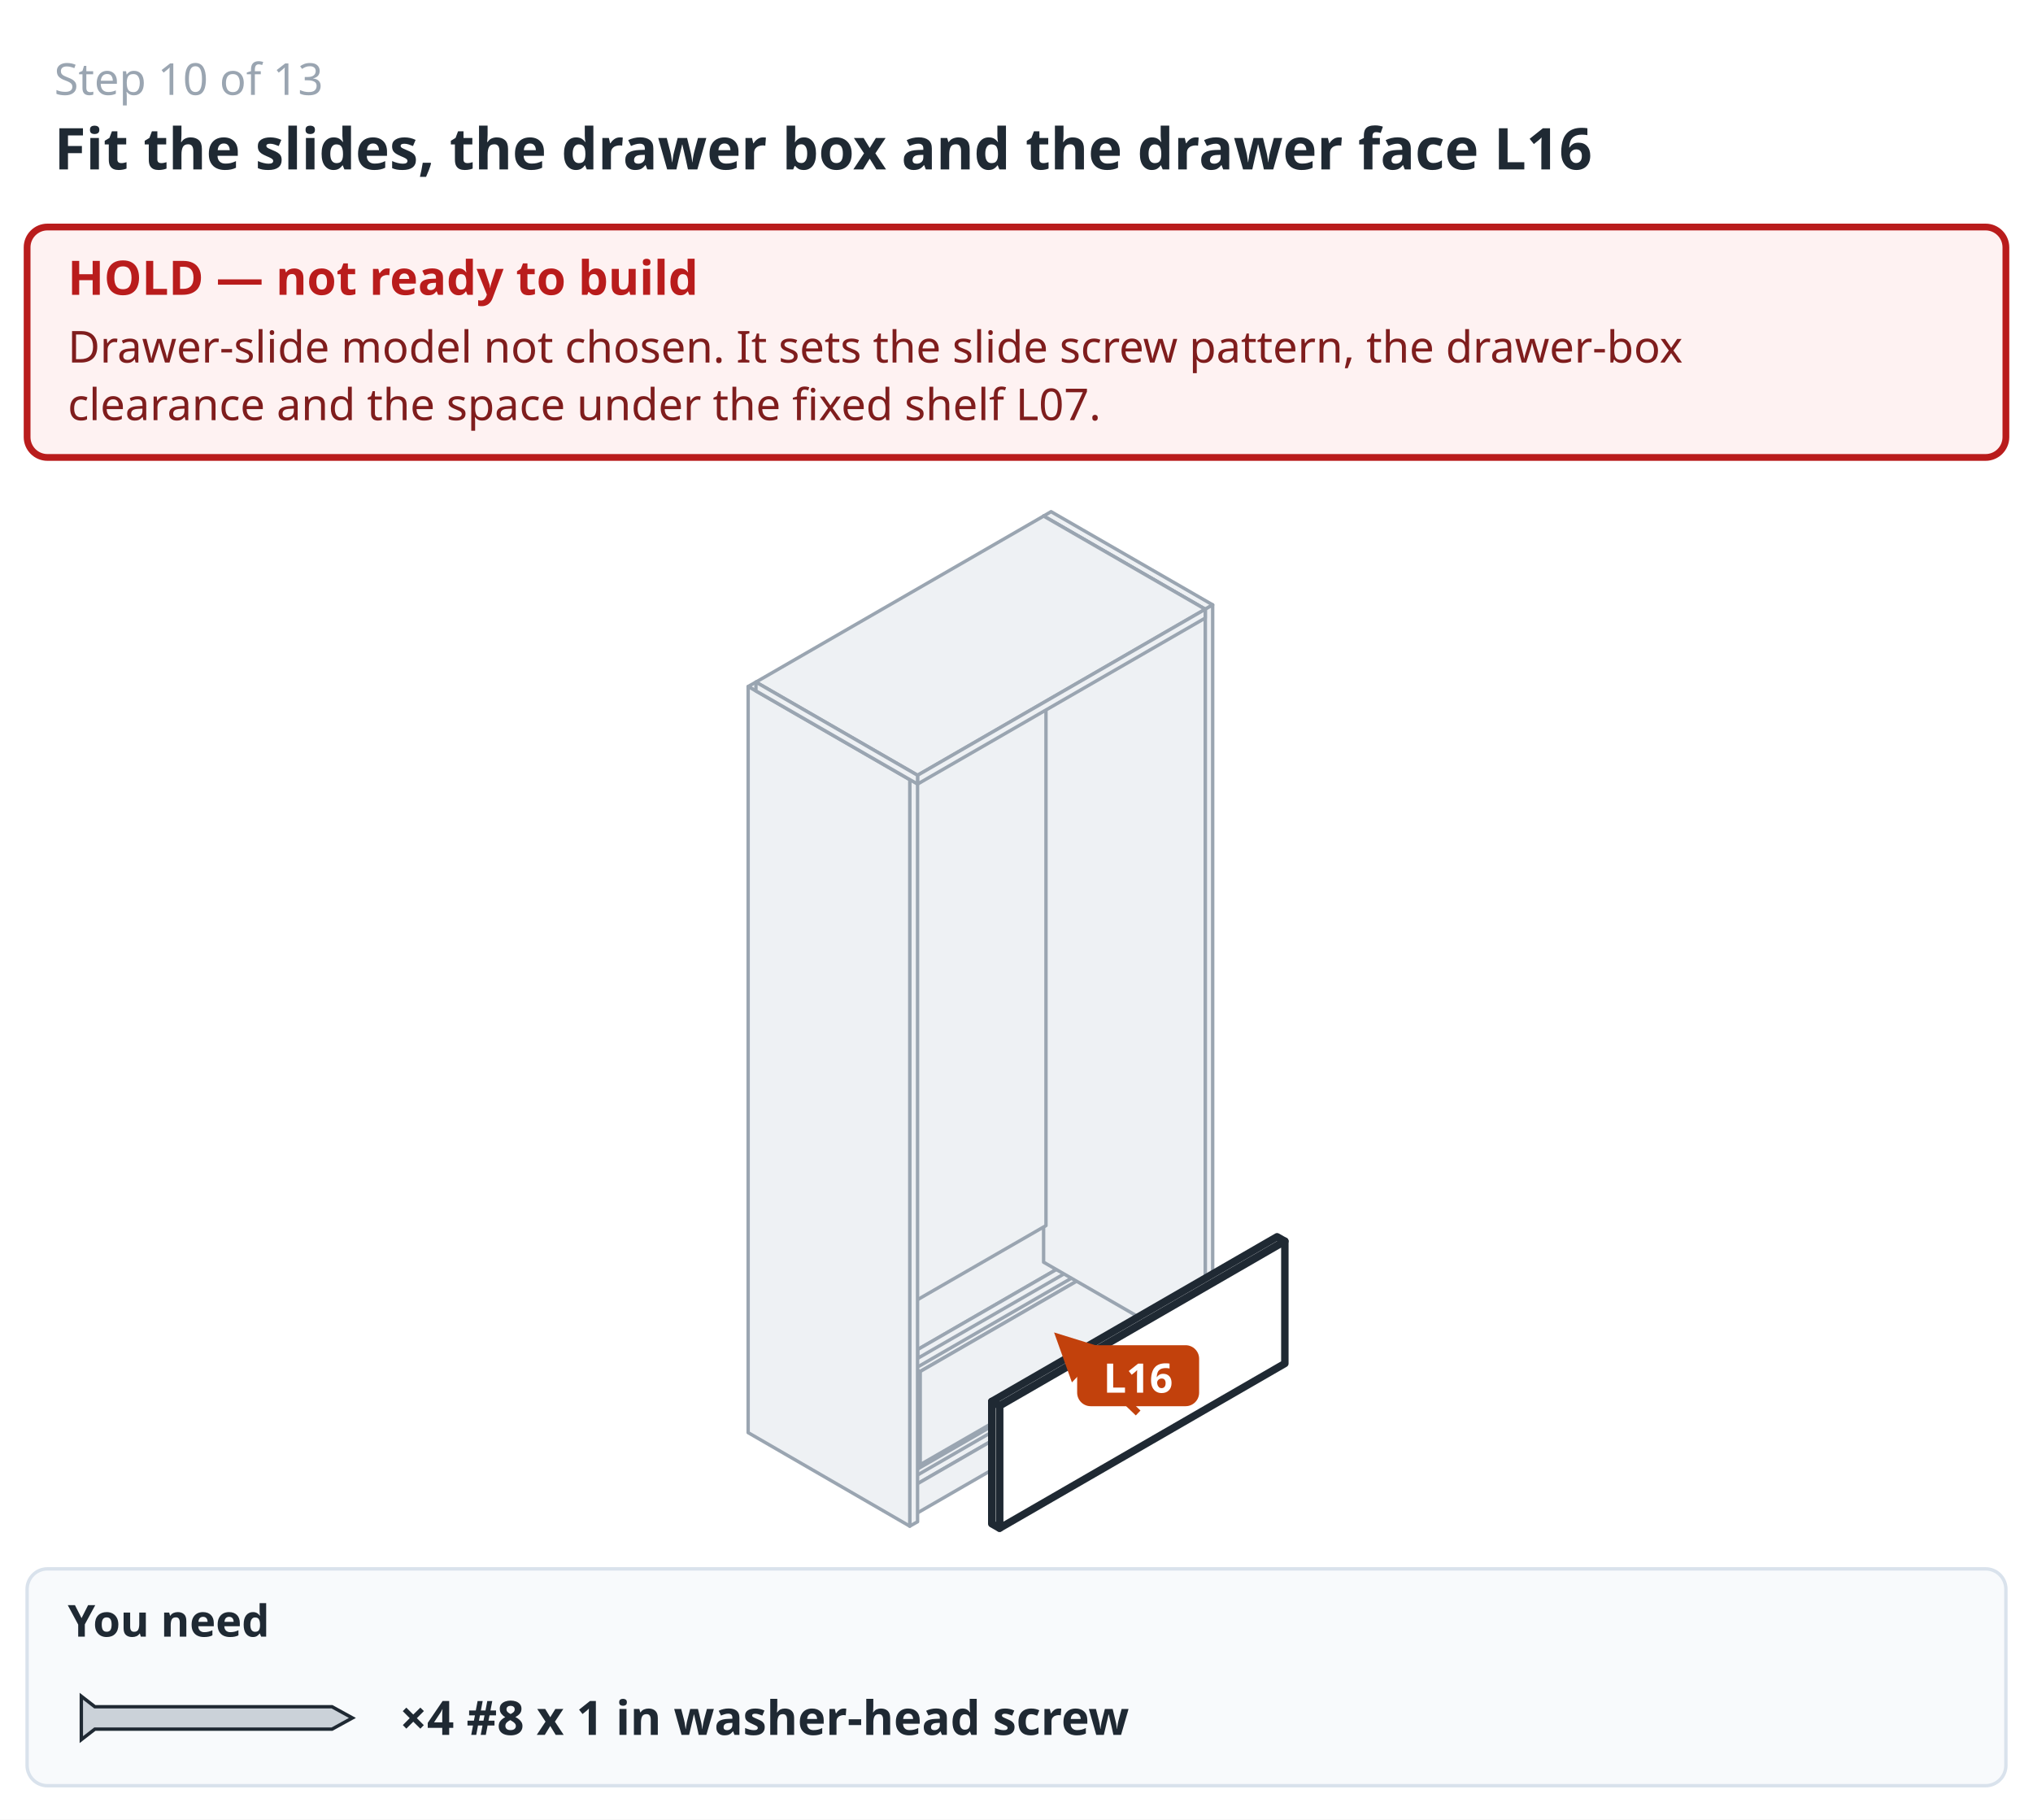
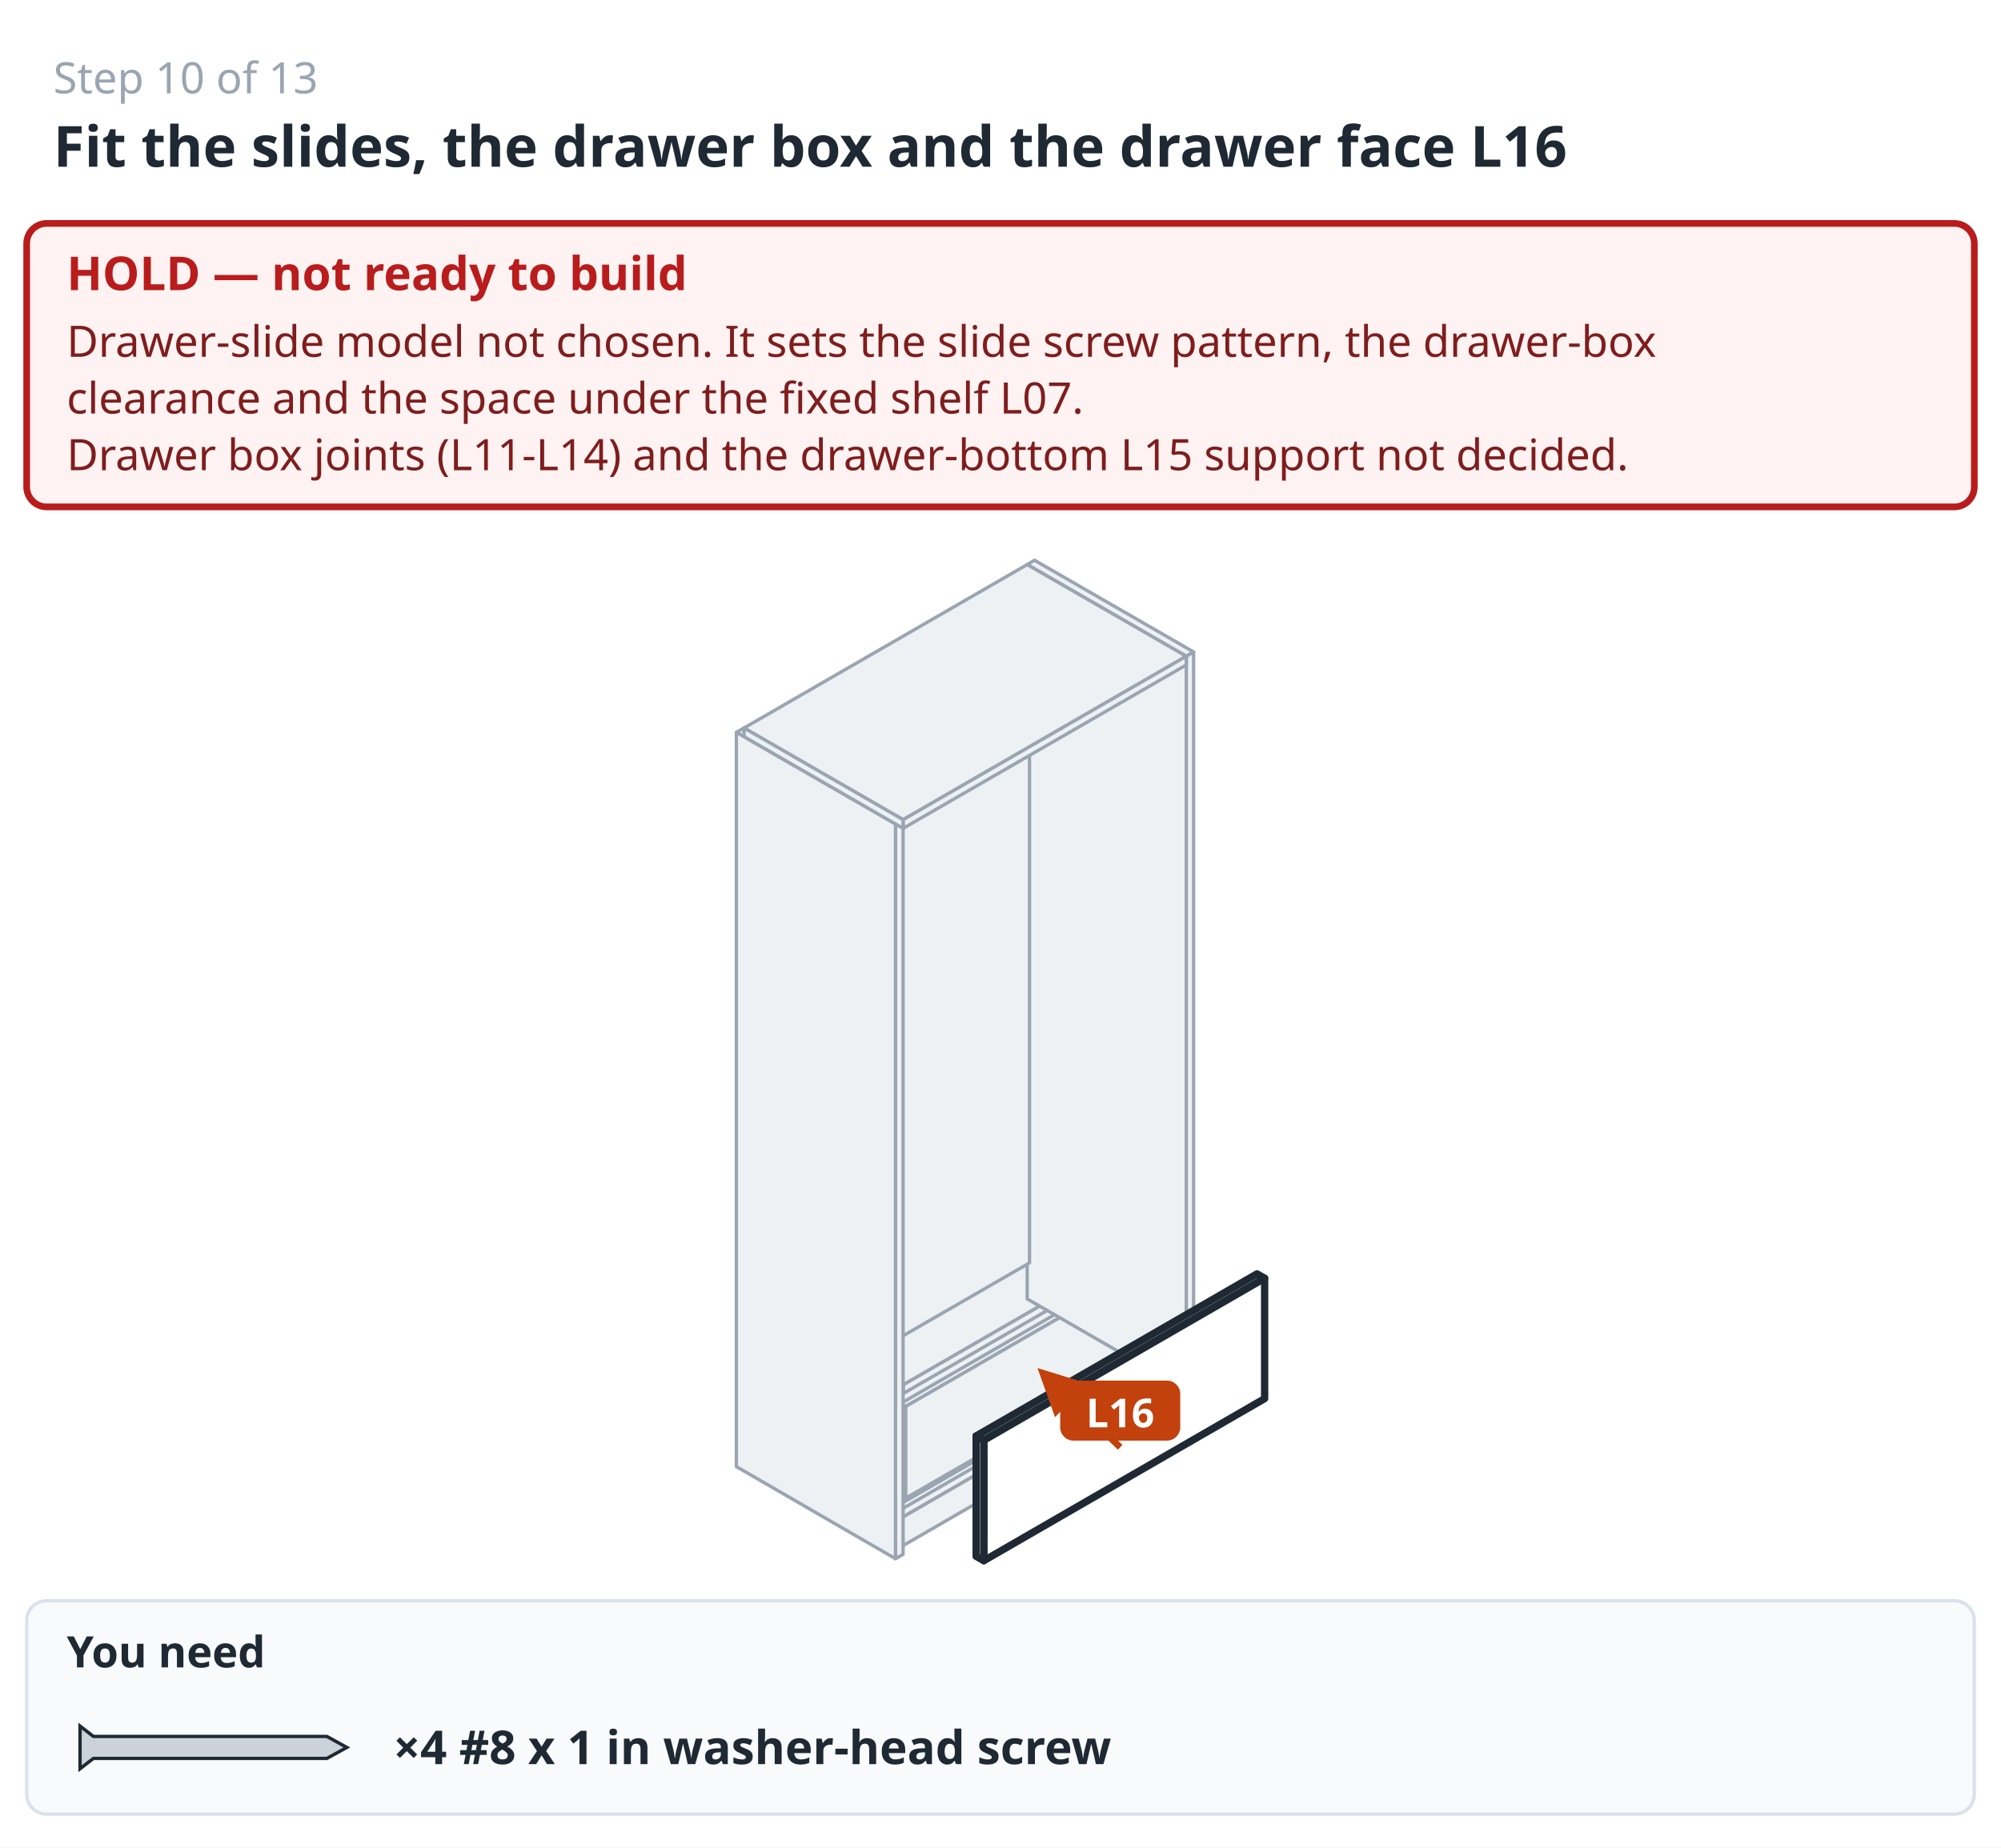
- <svg xmlns="http://www.w3.org/2000/svg" viewBox="0 0 600 537" width="600" height="537" role="img" font-family="system-ui, sans-serif">
+ <svg xmlns="http://www.w3.org/2000/svg" viewBox="0 0 600 554" width="600" height="554" role="img" font-family="system-ui, sans-serif">
  <rect width="100%" height="100%" fill="#fff" />
  <defs>
    <marker id="arrow" viewBox="0 0 10 10" refX="9" refY="5" markerWidth="7" markerHeight="7" orient="auto">
      <path d="M0,0 L10,5 L0,10 z" fill="#c2410c" />
    </marker>
  </defs>
  <text x="16.0" y="28.0" font-size="13" font-weight="normal" fill="#9aa5b1" text-anchor="start">Step 10 of 13</text>
  <text x="16.0" y="50.0" font-size="17" font-weight="bold" fill="#1f2933" text-anchor="start">Fit the slides, the drawer box and the drawer face L16</text>
-   <rect x="8" y="67" width="584" height="68" rx="6" fill="#fef2f2" stroke="#b91c1c" stroke-width="2" />
+   <rect x="8" y="67" width="584" height="85" rx="6" fill="#fef2f2" stroke="#b91c1c" stroke-width="2" />
  <text x="20.0" y="87.0" font-size="14" font-weight="bold" fill="#b91c1c" text-anchor="start">HOLD — not ready to build</text>
  <text x="20.0" y="107.0" font-size="13" font-weight="normal" fill="#7f1d1d" text-anchor="start">Drawer-slide model not chosen. It sets the slide screw pattern, the drawer-box</text>
  <text x="20.0" y="124.0" font-size="13" font-weight="normal" fill="#7f1d1d" text-anchor="start">clearance and the space under the fixed shelf L07.</text>
+   <text x="20.0" y="141.0" font-size="13" font-weight="normal" fill="#7f1d1d" text-anchor="start">Drawer box joints (L11-L14) and the drawer-bottom L15 support not decided.</text>
  <g class="part done" data-part="L11">
-     <polygon points="310.2,334.2 308.8,335.1 350.5,359.2 352.0,358.3" fill="#eef1f4" stroke="#9aa5b1" stroke-width="1" stroke-linejoin="round" />
-     <polygon points="352.0,385.8 350.5,386.7 350.5,359.2 352.0,358.3" fill="#eef1f4" stroke="#9aa5b1" stroke-width="1" stroke-linejoin="round" />
-     <polygon points="308.8,362.6 350.5,386.7 350.5,359.2 308.8,335.1" fill="#eef1f4" stroke="#9aa5b1" stroke-width="1" stroke-linejoin="round" />
+     <polygon points="310.2,351.2 308.8,352.1 350.5,376.2 352.0,375.3" fill="#eef1f4" stroke="#9aa5b1" stroke-width="1" stroke-linejoin="round" />
+     <polygon points="352.0,402.8 350.5,403.7 350.5,376.2 352.0,375.3" fill="#eef1f4" stroke="#9aa5b1" stroke-width="1" stroke-linejoin="round" />
+     <polygon points="308.8,379.6 350.5,403.7 350.5,376.2 308.8,352.1" fill="#eef1f4" stroke="#9aa5b1" stroke-width="1" stroke-linejoin="round" />
  </g>
  <g class="part done" data-part="L13">
-     <polygon points="308.8,335.1 229.8,380.7 231.3,381.5 310.2,335.9" fill="#eef1f4" stroke="#9aa5b1" stroke-width="1" stroke-linejoin="round" />
-     <polygon points="310.2,363.5 231.3,409.1 231.3,381.5 310.2,335.9" fill="#eef1f4" stroke="#9aa5b1" stroke-width="1" stroke-linejoin="round" />
-     <polygon points="229.8,408.2 231.3,409.1 231.3,381.5 229.8,380.7" fill="#eef1f4" stroke="#9aa5b1" stroke-width="1" stroke-linejoin="round" />
+     <polygon points="308.8,352.1 229.8,397.7 231.3,398.5 310.2,352.9" fill="#eef1f4" stroke="#9aa5b1" stroke-width="1" stroke-linejoin="round" />
+     <polygon points="310.2,380.5 231.3,426.1 231.3,398.5 310.2,352.9" fill="#eef1f4" stroke="#9aa5b1" stroke-width="1" stroke-linejoin="round" />
+     <polygon points="229.8,425.2 231.3,426.1 231.3,398.5 229.8,397.7" fill="#eef1f4" stroke="#9aa5b1" stroke-width="1" stroke-linejoin="round" />
  </g>
  <g class="part done" data-part="L04">
-     <polygon points="308.0,361.3 223.1,410.4 270.8,437.9 355.7,388.8" fill="#eef1f4" stroke="#9aa5b1" stroke-width="1" stroke-linejoin="round" />
-     <polygon points="355.7,391.4 270.8,440.5 270.8,437.9 355.7,388.8" fill="#eef1f4" stroke="#9aa5b1" stroke-width="1" stroke-linejoin="round" />
-     <polygon points="223.1,412.9 270.8,440.5 270.8,437.9 223.1,410.4" fill="#eef1f4" stroke="#9aa5b1" stroke-width="1" stroke-linejoin="round" />
+     <polygon points="308.0,378.3 223.1,427.4 270.8,454.9 355.7,405.8" fill="#eef1f4" stroke="#9aa5b1" stroke-width="1" stroke-linejoin="round" />
+     <polygon points="355.7,408.4 270.8,457.5 270.8,454.9 355.7,405.8" fill="#eef1f4" stroke="#9aa5b1" stroke-width="1" stroke-linejoin="round" />
+     <polygon points="223.1,429.9 270.8,457.5 270.8,454.9 223.1,427.4" fill="#eef1f4" stroke="#9aa5b1" stroke-width="1" stroke-linejoin="round" />
  </g>
  <g class="part done" data-part="L15">
-     <polygon points="310.2,361.8 228.3,409.1 270.0,433.2 352.0,385.8" fill="#eef1f4" stroke="#9aa5b1" stroke-width="1" stroke-linejoin="round" />
-     <polygon points="352.0,386.7 270.0,434.0 270.0,433.2 352.0,385.8" fill="#eef1f4" stroke="#9aa5b1" stroke-width="1" stroke-linejoin="round" />
-     <polygon points="228.3,409.9 270.0,434.0 270.0,433.2 228.3,409.1" fill="#eef1f4" stroke="#9aa5b1" stroke-width="1" stroke-linejoin="round" />
+     <polygon points="310.2,378.8 228.3,426.1 270.0,450.2 352.0,402.8" fill="#eef1f4" stroke="#9aa5b1" stroke-width="1" stroke-linejoin="round" />
+     <polygon points="352.0,403.7 270.0,451.0 270.0,450.2 352.0,402.8" fill="#eef1f4" stroke="#9aa5b1" stroke-width="1" stroke-linejoin="round" />
+     <polygon points="228.3,426.9 270.0,451.0 270.0,450.2 228.3,426.1" fill="#eef1f4" stroke="#9aa5b1" stroke-width="1" stroke-linejoin="round" />
  </g>
  <g class="part done" data-part="L05">
-     <polygon points="351.2,388.8 266.3,437.9 268.5,439.2 353.5,390.1" fill="#eef1f4" stroke="#9aa5b1" stroke-width="1" stroke-linejoin="round" />
-     <polygon points="353.5,398.7 268.5,447.8 268.5,439.2 353.5,390.1" fill="#eef1f4" stroke="#9aa5b1" stroke-width="1" stroke-linejoin="round" />
-     <polygon points="266.3,446.5 268.5,447.8 268.5,439.2 266.3,437.9" fill="#eef1f4" stroke="#9aa5b1" stroke-width="1" stroke-linejoin="round" />
+     <polygon points="351.2,405.8 266.3,454.9 268.5,456.2 353.5,407.1" fill="#eef1f4" stroke="#9aa5b1" stroke-width="1" stroke-linejoin="round" />
+     <polygon points="353.5,415.7 268.5,464.8 268.5,456.2 353.5,407.1" fill="#eef1f4" stroke="#9aa5b1" stroke-width="1" stroke-linejoin="round" />
+     <polygon points="266.3,463.5 268.5,464.8 268.5,456.2 266.3,454.9" fill="#eef1f4" stroke="#9aa5b1" stroke-width="1" stroke-linejoin="round" />
  </g>
  <g class="part done" data-part="L07">
-     <polygon points="308.8,322.2 223.8,371.2 270.8,398.3 355.7,349.3" fill="#eef1f4" stroke="#9aa5b1" stroke-width="1" stroke-linejoin="round" />
-     <polygon points="355.7,351.9 270.8,400.9 270.8,398.3 355.7,349.3" fill="#eef1f4" stroke="#9aa5b1" stroke-width="1" stroke-linejoin="round" />
-     <polygon points="223.8,373.8 270.8,400.9 270.8,398.3 223.8,371.2" fill="#eef1f4" stroke="#9aa5b1" stroke-width="1" stroke-linejoin="round" />
+     <polygon points="308.8,339.2 223.8,388.2 270.8,415.3 355.7,366.3" fill="#eef1f4" stroke="#9aa5b1" stroke-width="1" stroke-linejoin="round" />
+     <polygon points="355.7,368.9 270.8,417.9 270.8,415.3 355.7,366.3" fill="#eef1f4" stroke="#9aa5b1" stroke-width="1" stroke-linejoin="round" />
+     <polygon points="223.8,390.8 270.8,417.9 270.8,415.3 223.8,388.2" fill="#eef1f4" stroke="#9aa5b1" stroke-width="1" stroke-linejoin="round" />
  </g>
  <g class="part done" data-part="L14">
-     <polygon points="349.0,358.3 270.0,403.9 271.5,404.8 350.5,359.2" fill="#eef1f4" stroke="#9aa5b1" stroke-width="1" stroke-linejoin="round" />
-     <polygon points="350.5,386.7 271.5,432.3 271.5,404.8 350.5,359.2" fill="#eef1f4" stroke="#9aa5b1" stroke-width="1" stroke-linejoin="round" />
-     <polygon points="270.0,431.4 271.5,432.3 271.5,404.8 270.0,403.9" fill="#eef1f4" stroke="#9aa5b1" stroke-width="1" stroke-linejoin="round" />
+     <polygon points="349.0,375.3 270.0,420.9 271.5,421.8 350.5,376.2" fill="#eef1f4" stroke="#9aa5b1" stroke-width="1" stroke-linejoin="round" />
+     <polygon points="350.5,403.7 271.5,449.3 271.5,421.8 350.5,376.2" fill="#eef1f4" stroke="#9aa5b1" stroke-width="1" stroke-linejoin="round" />
+     <polygon points="270.0,448.4 271.5,449.3 271.5,421.8 270.0,420.9" fill="#eef1f4" stroke="#9aa5b1" stroke-width="1" stroke-linejoin="round" />
  </g>
  <g class="part done" data-part="L01">
-     <polygon points="310.2,151.0 308.0,152.3 355.7,179.8 357.9,178.5" fill="#eef1f4" stroke="#9aa5b1" stroke-width="1" stroke-linejoin="round" />
-     <polygon points="357.9,398.7 355.7,400.0 355.7,179.8 357.9,178.5" fill="#eef1f4" stroke="#9aa5b1" stroke-width="1" stroke-linejoin="round" />
-     <polygon points="308.0,372.5 355.7,400.0 355.7,179.8 308.0,152.3" fill="#eef1f4" stroke="#9aa5b1" stroke-width="1" stroke-linejoin="round" />
+     <polygon points="310.2,168.0 308.0,169.3 355.7,196.8 357.9,195.5" fill="#eef1f4" stroke="#9aa5b1" stroke-width="1" stroke-linejoin="round" />
+     <polygon points="357.9,415.7 355.7,417.0 355.7,196.8 357.9,195.5" fill="#eef1f4" stroke="#9aa5b1" stroke-width="1" stroke-linejoin="round" />
+     <polygon points="308.0,389.5 355.7,417.0 355.7,196.8 308.0,169.3" fill="#eef1f4" stroke="#9aa5b1" stroke-width="1" stroke-linejoin="round" />
  </g>
  <g class="part done" data-part="L12">
-     <polygon points="229.8,380.7 228.3,381.5 270.0,405.6 271.5,404.8" fill="#eef1f4" stroke="#9aa5b1" stroke-width="1" stroke-linejoin="round" />
-     <polygon points="271.5,432.3 270.0,433.2 270.0,405.6 271.5,404.8" fill="#eef1f4" stroke="#9aa5b1" stroke-width="1" stroke-linejoin="round" />
-     <polygon points="228.3,409.1 270.0,433.2 270.0,405.6 228.3,381.5" fill="#eef1f4" stroke="#9aa5b1" stroke-width="1" stroke-linejoin="round" />
+     <polygon points="229.8,397.7 228.3,398.5 270.0,422.6 271.5,421.8" fill="#eef1f4" stroke="#9aa5b1" stroke-width="1" stroke-linejoin="round" />
+     <polygon points="271.5,449.3 270.0,450.2 270.0,422.6 271.5,421.8" fill="#eef1f4" stroke="#9aa5b1" stroke-width="1" stroke-linejoin="round" />
+     <polygon points="228.3,426.1 270.0,450.2 270.0,422.6 228.3,398.5" fill="#eef1f4" stroke="#9aa5b1" stroke-width="1" stroke-linejoin="round" />
  </g>
  <g class="part new" data-part="L16">
-     <polygon points="376.9,365.0 292.7,413.6 295.0,414.9 379.2,366.3" fill="#fff" stroke="#1f2933" stroke-width="2.2" stroke-linejoin="round" />
-     <polygon points="379.2,402.4 295.0,451.0 295.0,414.9 379.2,366.3" fill="#fff" stroke="#1f2933" stroke-width="2.2" stroke-linejoin="round" />
-     <polygon points="292.7,449.7 295.0,451.0 295.0,414.9 292.7,413.6" fill="#fff" stroke="#1f2933" stroke-width="2.2" stroke-linejoin="round" />
+     <polygon points="376.9,382.0 292.7,430.6 295.0,431.9 379.2,383.3" fill="#fff" stroke="#1f2933" stroke-width="2.2" stroke-linejoin="round" />
+     <polygon points="379.2,419.4 295.0,468.0 295.0,431.9 379.2,383.3" fill="#fff" stroke="#1f2933" stroke-width="2.2" stroke-linejoin="round" />
+     <polygon points="292.7,466.7 295.0,468.0 295.0,431.9 292.7,430.6" fill="#fff" stroke="#1f2933" stroke-width="2.2" stroke-linejoin="round" />
  </g>
  <g class="part done" data-part="L06">
-     <polygon points="307.9,155.0 223.2,204.0 223.9,204.4 308.7,155.5" fill="#eef1f4" stroke="#9aa5b1" stroke-width="1" stroke-linejoin="round" />
-     <polygon points="308.7,361.7 223.9,410.6 223.9,204.4 308.7,155.5" fill="#eef1f4" stroke="#9aa5b1" stroke-width="1" stroke-linejoin="round" />
-     <polygon points="223.2,410.2 223.9,410.6 223.9,204.4 223.2,204.0" fill="#eef1f4" stroke="#9aa5b1" stroke-width="1" stroke-linejoin="round" />
+     <polygon points="307.9,172.0 223.2,221.0 223.9,221.4 308.7,172.5" fill="#eef1f4" stroke="#9aa5b1" stroke-width="1" stroke-linejoin="round" />
+     <polygon points="308.7,378.7 223.9,427.6 223.9,221.4 308.7,172.5" fill="#eef1f4" stroke="#9aa5b1" stroke-width="1" stroke-linejoin="round" />
+     <polygon points="223.2,427.2 223.9,427.6 223.9,221.4 223.2,221.0" fill="#eef1f4" stroke="#9aa5b1" stroke-width="1" stroke-linejoin="round" />
  </g>
  <g class="part done" data-part="L02">
-     <polygon points="223.1,201.3 220.8,202.6 268.5,230.1 270.8,228.8" fill="#eef1f4" stroke="#9aa5b1" stroke-width="1" stroke-linejoin="round" />
-     <polygon points="270.8,449.1 268.5,450.4 268.5,230.1 270.8,228.8" fill="#eef1f4" stroke="#9aa5b1" stroke-width="1" stroke-linejoin="round" />
-     <polygon points="220.8,422.8 268.5,450.4 268.5,230.1 220.8,202.6" fill="#eef1f4" stroke="#9aa5b1" stroke-width="1" stroke-linejoin="round" />
+     <polygon points="223.1,218.3 220.8,219.6 268.5,247.1 270.8,245.8" fill="#eef1f4" stroke="#9aa5b1" stroke-width="1" stroke-linejoin="round" />
+     <polygon points="270.8,466.1 268.5,467.4 268.5,247.1 270.8,245.8" fill="#eef1f4" stroke="#9aa5b1" stroke-width="1" stroke-linejoin="round" />
+     <polygon points="220.8,439.8 268.5,467.4 268.5,247.1 220.8,219.6" fill="#eef1f4" stroke="#9aa5b1" stroke-width="1" stroke-linejoin="round" />
  </g>
  <g class="part done" data-part="L03">
-     <polygon points="308.0,152.3 223.1,201.3 270.8,228.8 355.7,179.8" fill="#eef1f4" stroke="#9aa5b1" stroke-width="1" stroke-linejoin="round" />
-     <polygon points="355.7,182.4 270.8,231.4 270.8,228.8 355.7,179.8" fill="#eef1f4" stroke="#9aa5b1" stroke-width="1" stroke-linejoin="round" />
-     <polygon points="223.1,203.9 270.8,231.4 270.8,228.8 223.1,201.3" fill="#eef1f4" stroke="#9aa5b1" stroke-width="1" stroke-linejoin="round" />
+     <polygon points="308.0,169.3 223.1,218.3 270.8,245.8 355.7,196.8" fill="#eef1f4" stroke="#9aa5b1" stroke-width="1" stroke-linejoin="round" />
+     <polygon points="355.7,199.4 270.8,248.4 270.8,245.8 355.7,196.8" fill="#eef1f4" stroke="#9aa5b1" stroke-width="1" stroke-linejoin="round" />
+     <polygon points="223.1,220.9 270.8,248.4 270.8,245.8 223.1,218.3" fill="#eef1f4" stroke="#9aa5b1" stroke-width="1" stroke-linejoin="round" />
  </g>
  <g class="labels">
-     <line x1="335.9" y1="417.0" x2="312.1" y2="394.2" stroke="#c2410c" stroke-width="2" stroke-dasharray="5 4" marker-end="url(#arrow)" />
-     <rect x="317.9" y="397.0" width="36" height="18" rx="4" fill="#c2410c" />
-     <text x="335.9" y="411.0" font-size="12" font-weight="bold" fill="#fff" text-anchor="middle">L16</text>
+     <line x1="335.9" y1="434.0" x2="312.1" y2="411.2" stroke="#c2410c" stroke-width="2" stroke-dasharray="5 4" marker-end="url(#arrow)" />
+     <rect x="317.9" y="414.0" width="36" height="18" rx="4" fill="#c2410c" />
+     <text x="335.9" y="428.0" font-size="12" font-weight="bold" fill="#fff" text-anchor="middle">L16</text>
  </g>
-   <rect x="8" y="463" width="584" height="64" rx="6" fill="#f8fafc" stroke="#d9e2ec" />
-   <text x="20.0" y="483.0" font-size="13" font-weight="bold" fill="#1f2933" text-anchor="start">You need</text>
-   <path d="M24.0,500.6 L28.0,503.7 L98.0,503.7 L104.0,507.0 L98.0,510.3 L28.0,510.3 L24.0,513.4 z" fill="#cbd2d9" stroke="#1f2933" />
-   <text x="118.0" y="512.0" font-size="14" font-weight="bold" fill="#1f2933" text-anchor="start">×4  #8 x 1 in washer-head screw</text>
+   <rect x="8" y="480" width="584" height="64" rx="6" fill="#f8fafc" stroke="#d9e2ec" />
+   <text x="20.0" y="500.0" font-size="13" font-weight="bold" fill="#1f2933" text-anchor="start">You need</text>
+   <path d="M24.0,517.6 L28.0,520.7 L98.0,520.7 L104.0,524.0 L98.0,527.3 L28.0,527.3 L24.0,530.4 z" fill="#cbd2d9" stroke="#1f2933" />
+   <text x="118.0" y="529.0" font-size="14" font-weight="bold" fill="#1f2933" text-anchor="start">×4  #8 x 1 in washer-head screw</text>
</svg>
